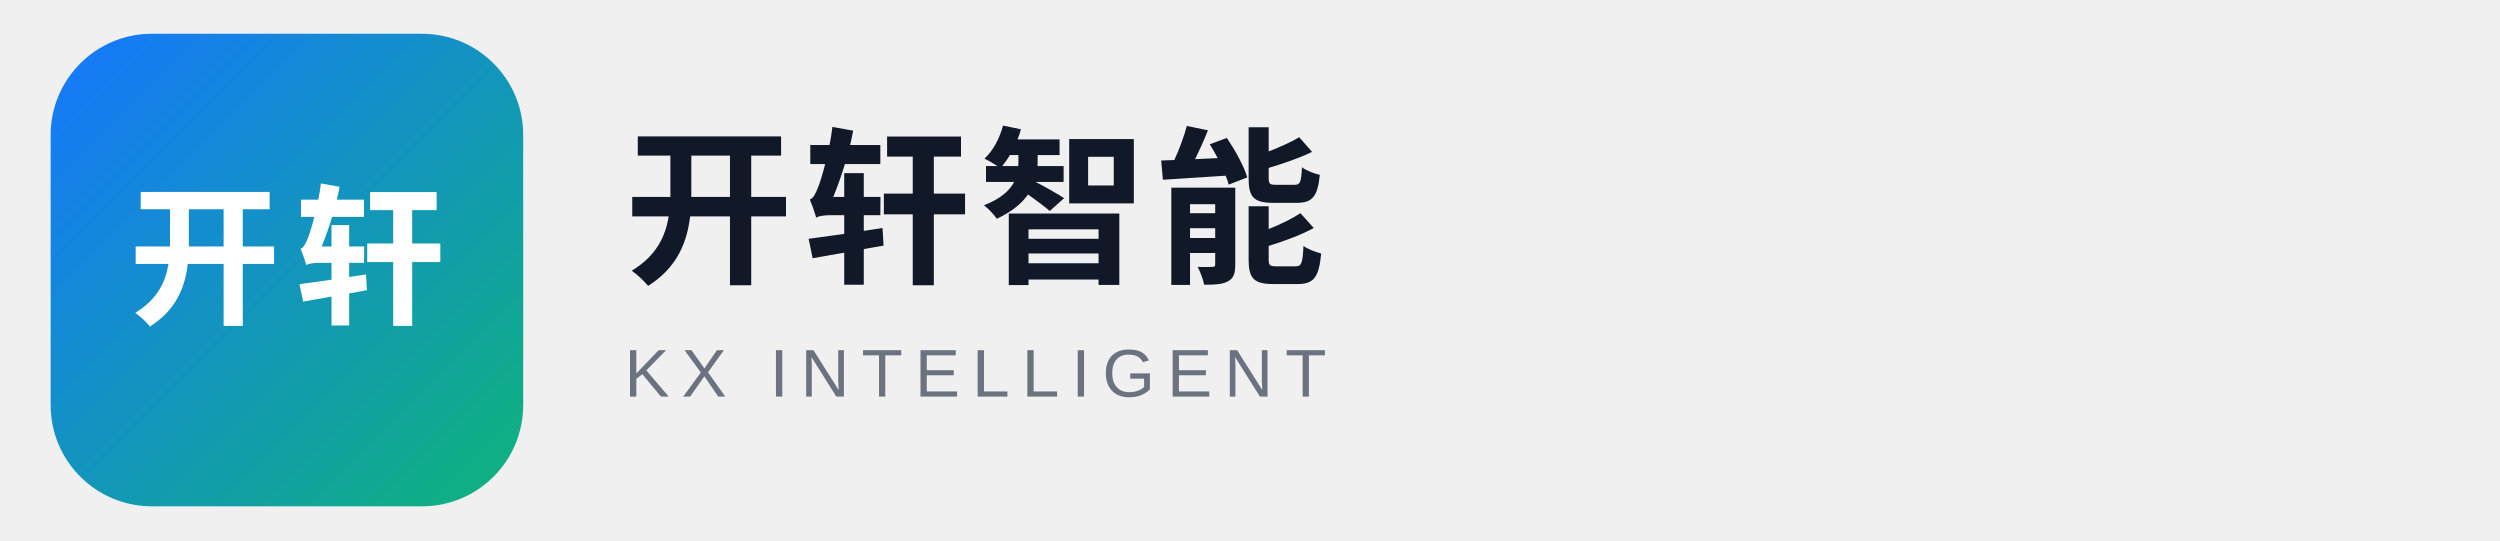
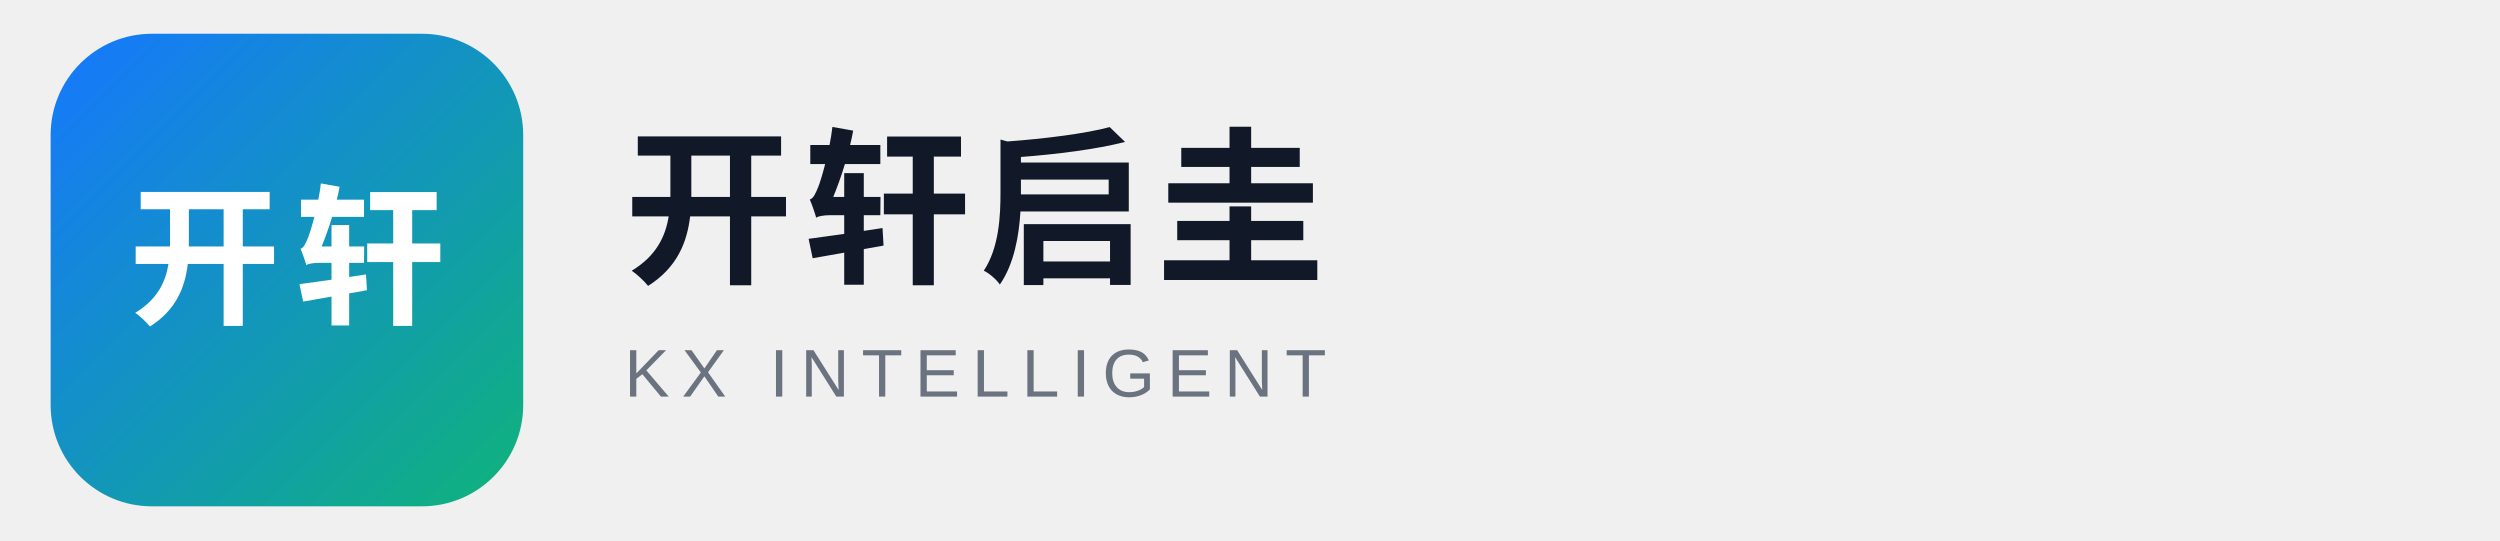
<svg xmlns="http://www.w3.org/2000/svg" width="1185" height="256" viewBox="0 0 1185 256" role="img" aria-labelledby="kx-brand-title kx-brand-desc">
  <defs>
    <linearGradient id="kxBrandLightGrad" x1="0%" y1="0%" x2="100%" y2="100%">
      <stop offset="0%" stop-color="#1677ff" />
      <stop offset="100%" stop-color="#0fb37a" />
    </linearGradient>
  </defs>
  <rect x="24" y="16" width="224" height="224" rx="48" fill="url(#kxBrandLightGrad)" />
  <text x="136" y="148" text-anchor="middle" font-family="'PingFang SC','Microsoft YaHei','Noto Sans SC',sans-serif" font-size="72" font-weight="700" fill="#ffffff" letter-spacing="6">开轩</text>
-   <text x="296" y="128" font-family="'PingFang SC','Microsoft YaHei','Noto Sans SC',sans-serif" font-size="80" font-weight="700" fill="#111827" letter-spacing="4">开轩智能</text>
+   <text x="296" y="128" font-family="'PingFang SC','Microsoft YaHei','Noto Sans SC',sans-serif" font-size="80" font-weight="700" fill="#111827" letter-spacing="4">开轩启圭</text>
  <text x="296" y="188" font-family="'PingFang SC','Microsoft YaHei',Arial,sans-serif" font-size="32" fill="#6b7280" letter-spacing="0.18em">KX INTELLIGENT</text>
</svg>
